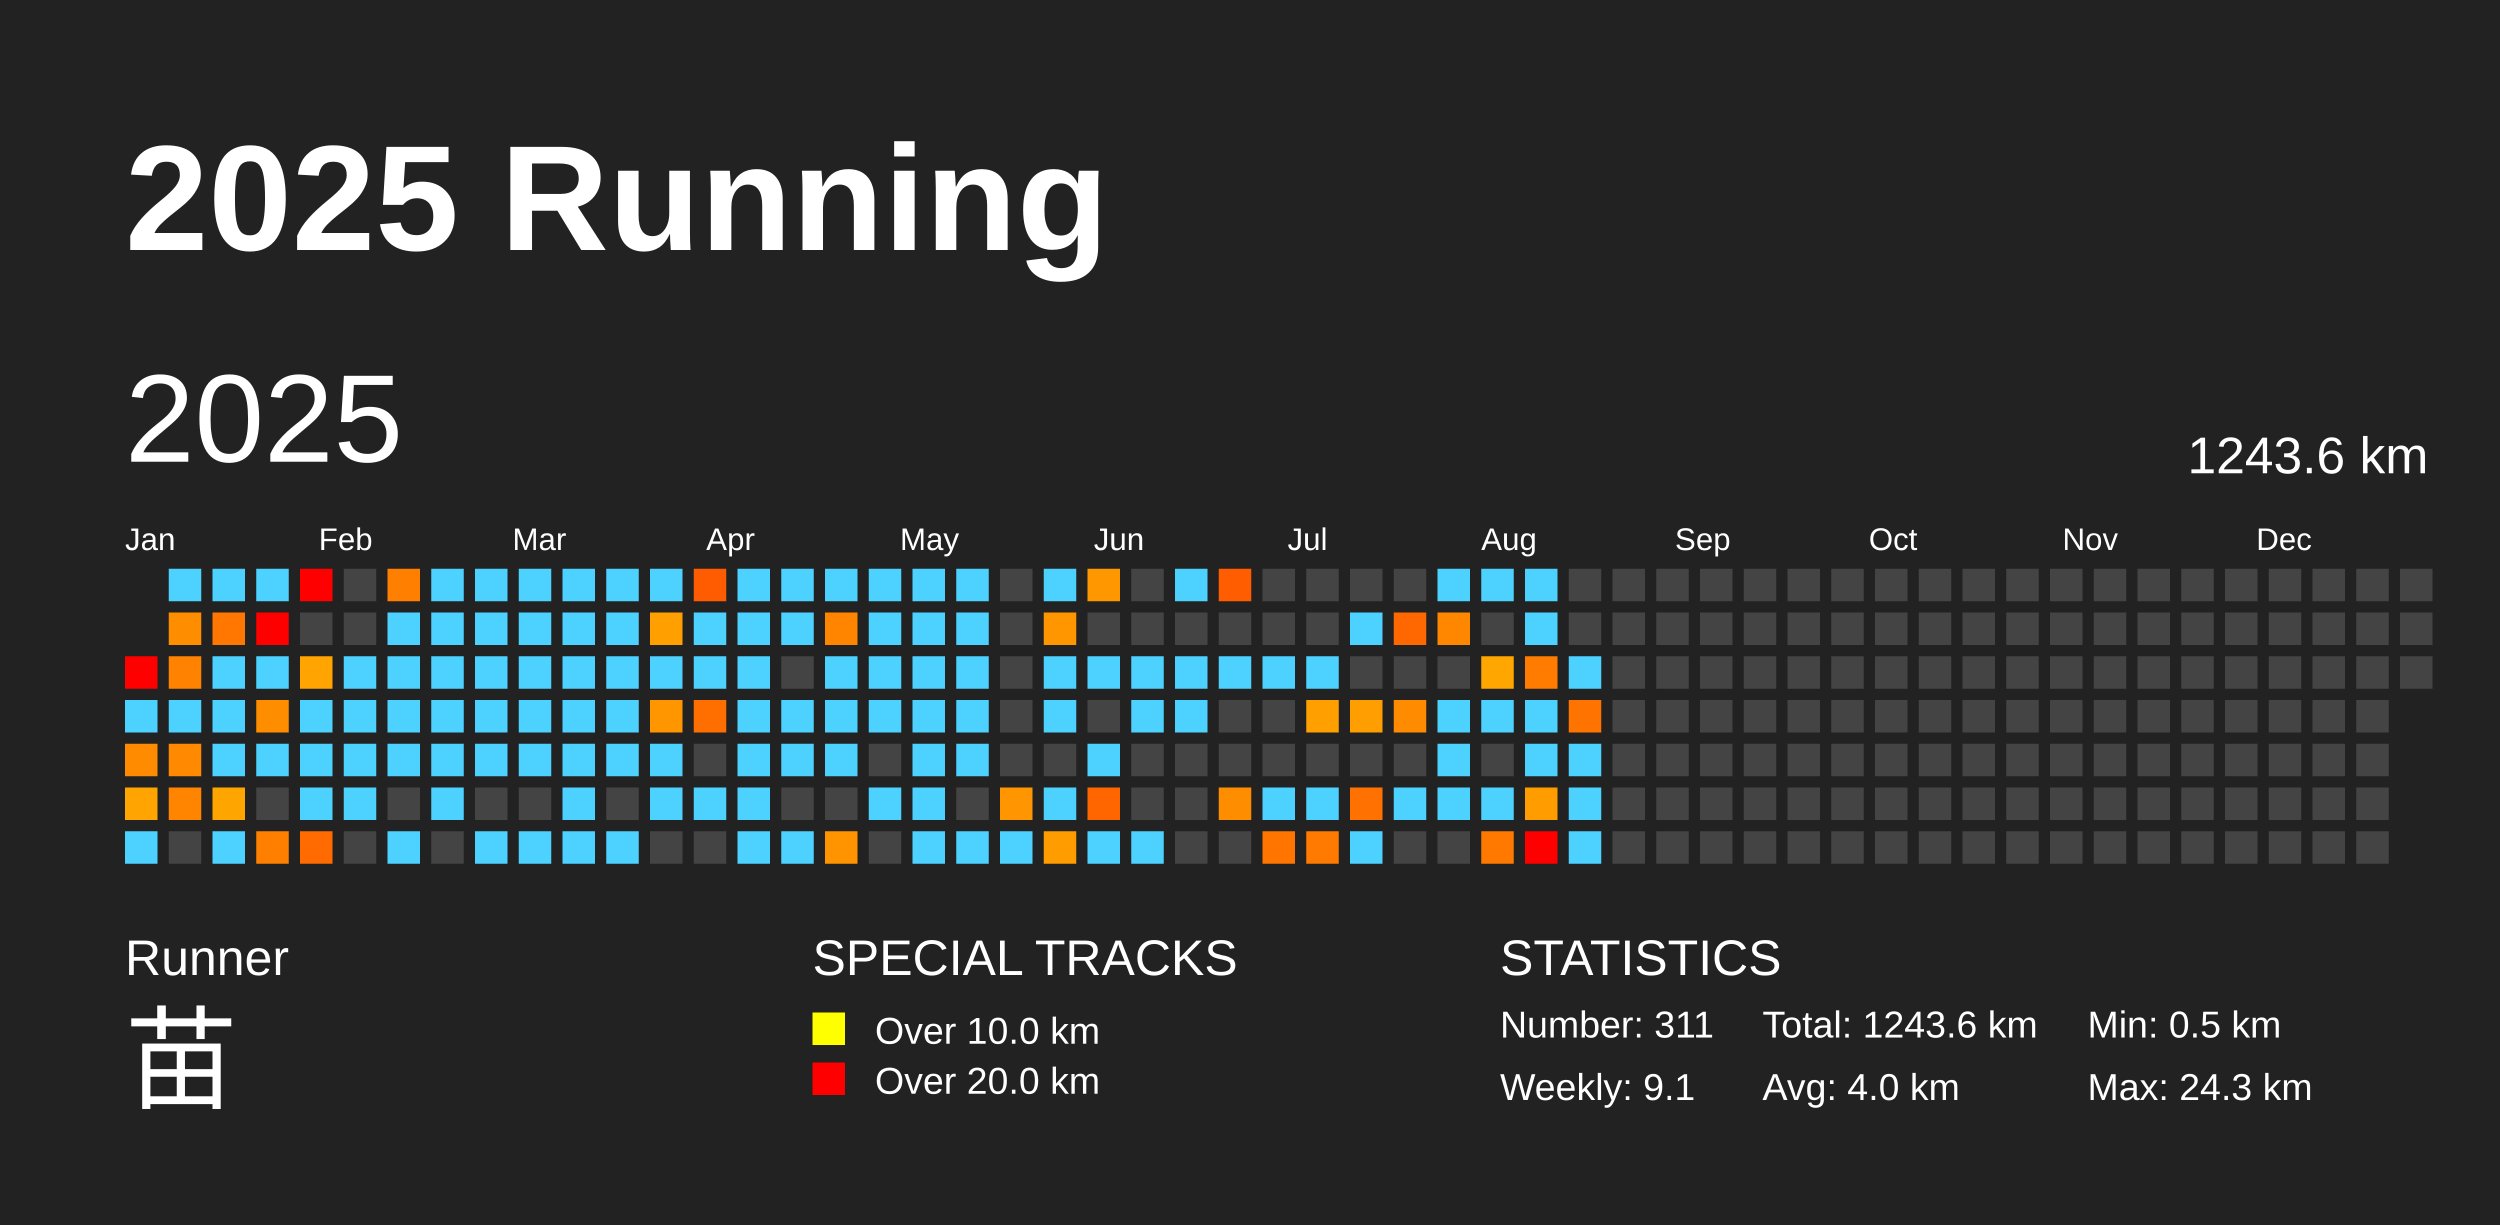
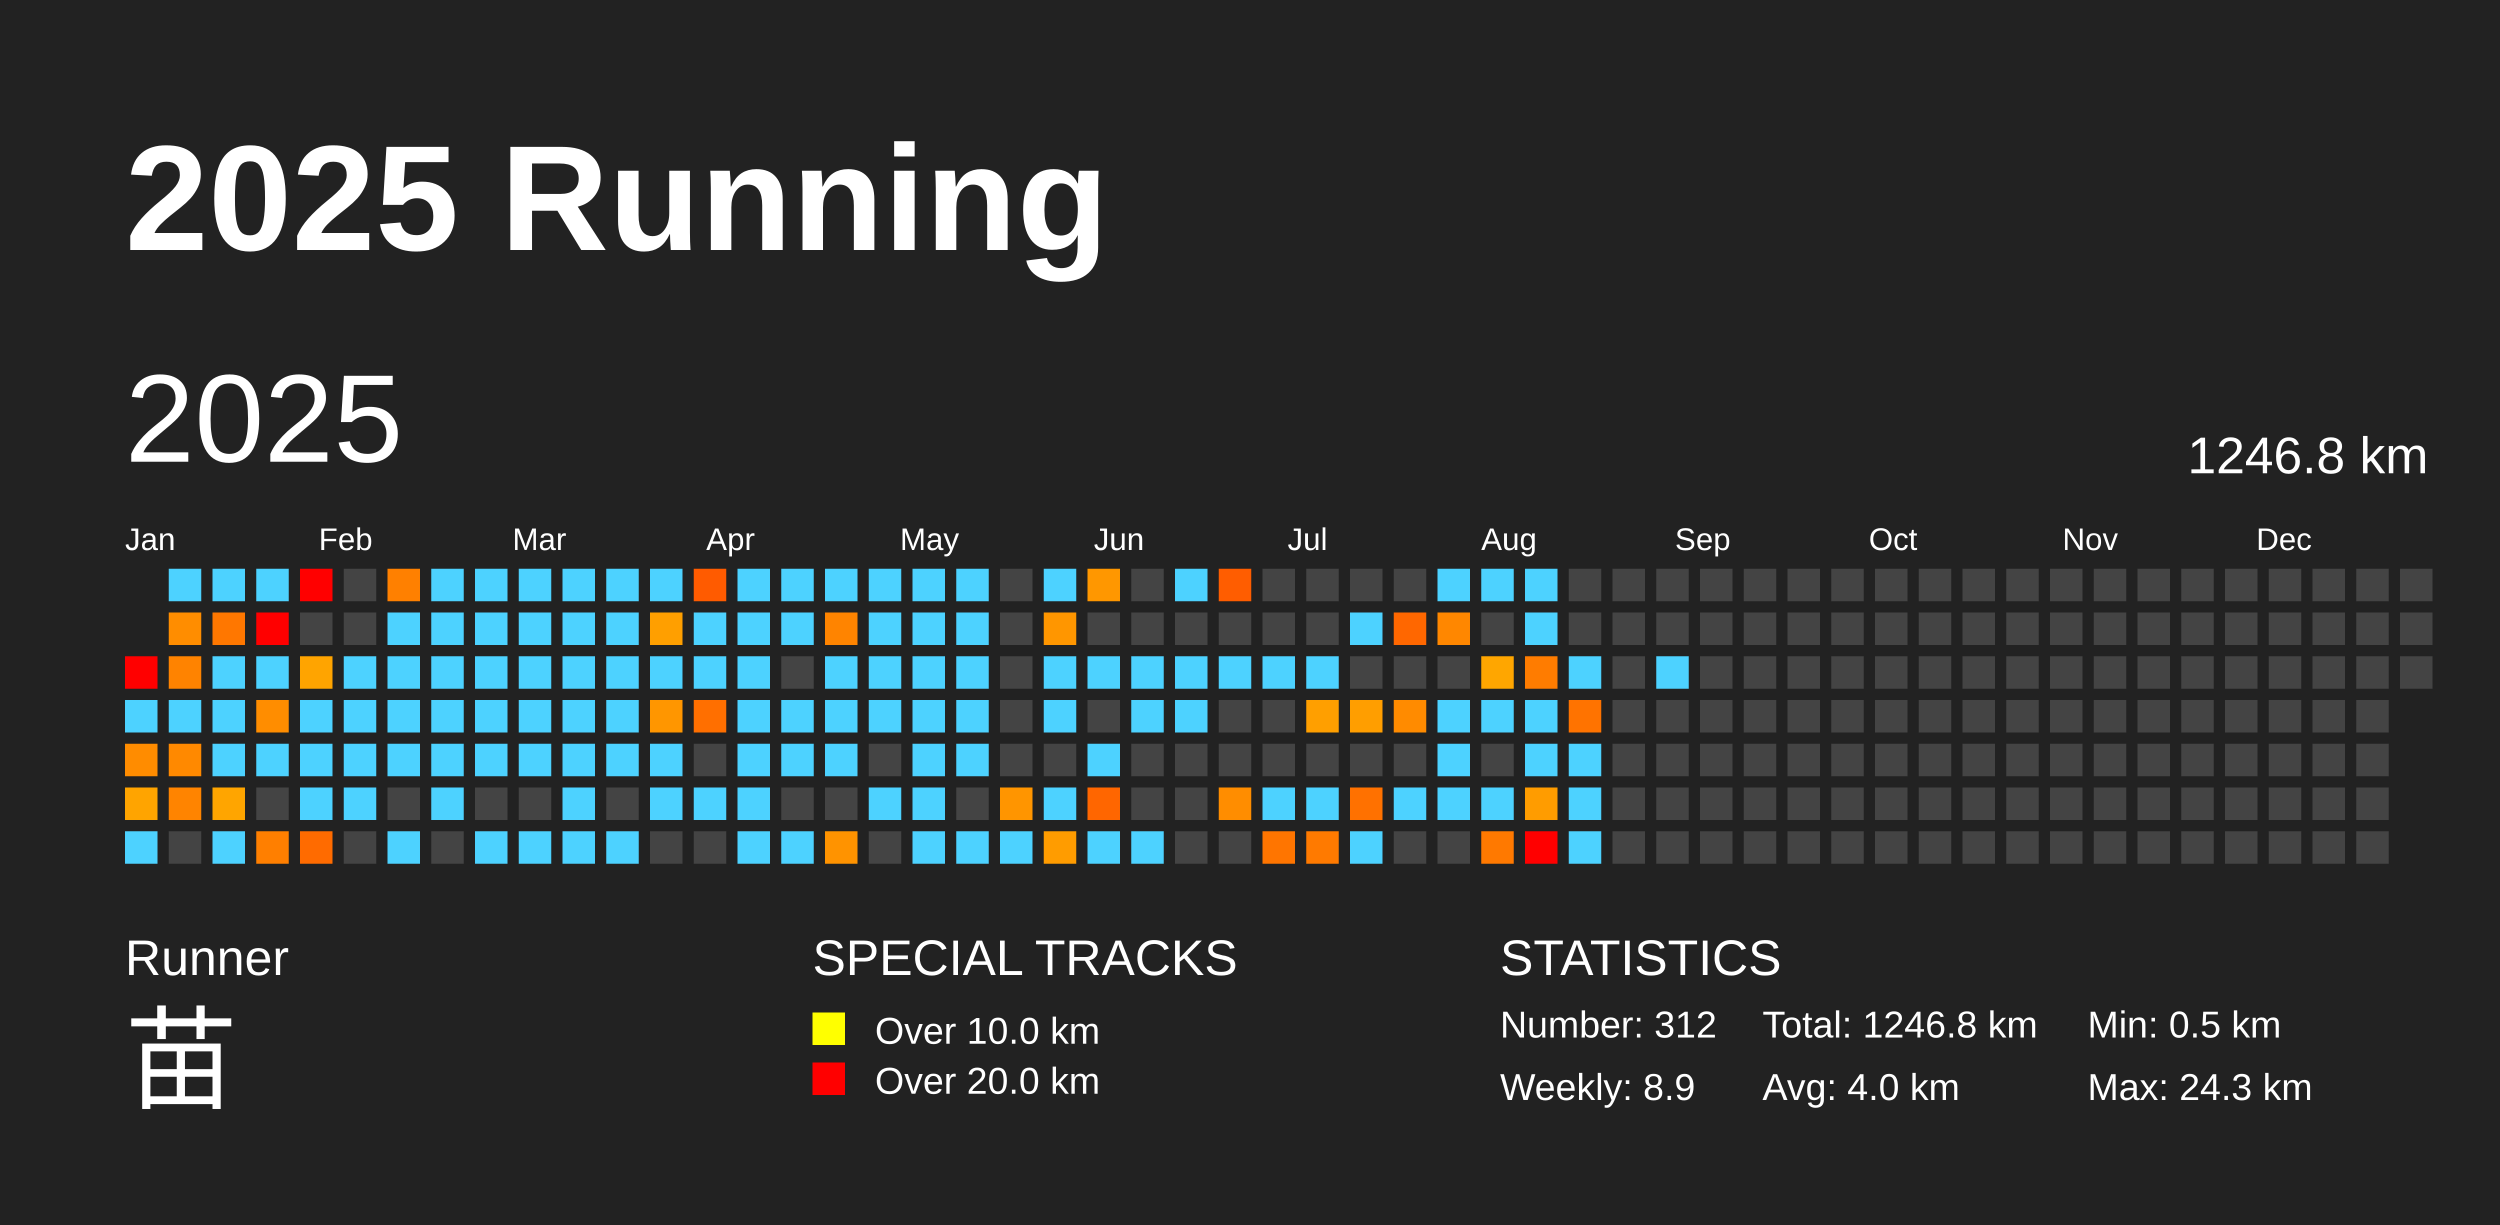
<svg xmlns="http://www.w3.org/2000/svg" baseProfile="full" height="98mm" version="1.1" viewBox="0,0,200,98" width="200mm">
  <defs />
  <rect fill="#222222" height="98" width="200" x="0" y="0" />
  <text fill="#FFFFFF" style="font-size:12px; font-family:Arial; font-weight:bold;" x="10" y="20">2025 Running</text>
  <text fill="#FFFFFF" style="font-size:4px; font-family:Arial" x="10" y="78">Runner</text>
  <text fill="#FFFFFF" style="font-size:9px; font-family:Arial" x="10" y="88">苗</text>
  <text fill="#FFFFFF" style="font-size:4px; font-family:Arial" x="65" y="78">SPECIAL TRACKS</text>
  <rect fill="yellow" height="2.6" width="2.6" x="65" y="81" />
  <text fill="#FFFFFF" style="font-size:3px; font-family:Arial" x="70" y="83.5">Over 10.0 km</text>
  <rect fill="red" height="2.6" width="2.6" x="65" y="85" />
  <text fill="#FFFFFF" style="font-size:3px; font-family:Arial" x="70" y="87.5">Over 20.0 km</text>
  <text fill="#FFFFFF" style="font-size:4px; font-family:Arial" x="120" y="78">STATISTICS</text>
-   <text fill="#FFFFFF" style="font-size:3px; font-family:Arial" x="120" y="83">Number: 311</text>
-   <text fill="#FFFFFF" style="font-size:3px; font-family:Arial" x="120" y="88">Weekly: 9.1</text>
-   <text fill="#FFFFFF" style="font-size:3px; font-family:Arial" x="141" y="83">Total: 1243.6 km</text>
+   <text fill="#FFFFFF" style="font-size:3px; font-family:Arial" x="120" y="83">Number: 312</text>
+   <text fill="#FFFFFF" style="font-size:3px; font-family:Arial" x="120" y="88">Weekly: 8.9</text>
+   <text fill="#FFFFFF" style="font-size:3px; font-family:Arial" x="141" y="83">Total: 1246.8 km</text>
  <text fill="#FFFFFF" style="font-size:3px; font-family:Arial" x="141" y="88">Avg: 4.0 km</text>
  <text fill="#FFFFFF" style="font-size:3px; font-family:Arial" x="167" y="83">Min: 0.5 km</text>
  <text fill="#FFFFFF" style="font-size:3px; font-family:Arial" x="167" y="88">Max: 24.3 km</text>
  <text dominant-baseline="hanging" fill="#FFFFFF" style="font-size:10.0px; font-family:Arial;" x="10" y="30">2025</text>
-   <text dominant-baseline="hanging" fill="#FFFFFF" style="font-size:4.125px; font-family:Arial;" x="175" y="35">1243.6 km</text>
+   <text dominant-baseline="hanging" fill="#FFFFFF" style="font-size:4.125px; font-family:Arial;" x="175" y="35">1246.8 km</text>
  <text fill="#FFFFFF" style="font-size:2.5px; font-family:Arial" x="10.0" y="44">Jan</text>
  <text fill="#FFFFFF" style="font-size:2.5px; font-family:Arial" x="25.5" y="44">Feb</text>
  <text fill="#FFFFFF" style="font-size:2.5px; font-family:Arial" x="41.0" y="44">Mar</text>
  <text fill="#FFFFFF" style="font-size:2.5px; font-family:Arial" x="56.5" y="44">Apr</text>
  <text fill="#FFFFFF" style="font-size:2.5px; font-family:Arial" x="72.0" y="44">May</text>
  <text fill="#FFFFFF" style="font-size:2.5px; font-family:Arial" x="87.5" y="44">Jun</text>
  <text fill="#FFFFFF" style="font-size:2.5px; font-family:Arial" x="103.0" y="44">Jul</text>
  <text fill="#FFFFFF" style="font-size:2.5px; font-family:Arial" x="118.5" y="44">Aug</text>
  <text fill="#FFFFFF" style="font-size:2.5px; font-family:Arial" x="134.0" y="44">Sep</text>
  <text fill="#FFFFFF" style="font-size:2.5px; font-family:Arial" x="149.5" y="44">Oct</text>
  <text fill="#FFFFFF" style="font-size:2.5px; font-family:Arial" x="165.0" y="44">Nov</text>
  <text fill="#FFFFFF" style="font-size:2.5px; font-family:Arial" x="180.5" y="44">Dec</text>
  <rect fill="red" height="2.6" width="2.6" x="10.0" y="52.5" />
  <rect fill="#4dd2ff" height="2.6" width="2.6" x="10.0" y="56.0" />
  <rect fill="#ff8c00" height="2.6" width="2.6" x="10.0" y="59.5" />
  <rect fill="#ffa400" height="2.6" width="2.6" x="10.0" y="63.0" />
  <rect fill="#4dd2ff" height="2.6" width="2.6" x="10.0" y="66.5" />
  <rect fill="#4dd2ff" height="2.6" width="2.6" x="13.5" y="45.5" />
  <rect fill="#ff8d00" height="2.6" width="2.6" x="13.5" y="49.0" />
  <rect fill="#ff8300" height="2.6" width="2.6" x="13.5" y="52.5" />
  <rect fill="#4dd2ff" height="2.6" width="2.6" x="13.5" y="56.0" />
  <rect fill="#ff8900" height="2.6" width="2.6" x="13.5" y="59.5" />
  <rect fill="#ff8400" height="2.6" width="2.6" x="13.5" y="63.0" />
  <rect fill="#444444" height="2.6" width="2.6" x="13.5" y="66.5" />
  <rect fill="#4dd2ff" height="2.6" width="2.6" x="17.0" y="45.5" />
  <rect fill="#ff7700" height="2.6" width="2.6" x="17.0" y="49.0" />
  <rect fill="#4dd2ff" height="2.6" width="2.6" x="17.0" y="52.5" />
  <rect fill="#4dd2ff" height="2.6" width="2.6" x="17.0" y="56.0" />
  <rect fill="#4dd2ff" height="2.6" width="2.6" x="17.0" y="59.5" />
  <rect fill="#ffa500" height="2.6" width="2.6" x="17.0" y="63.0" />
  <rect fill="#4dd2ff" height="2.6" width="2.6" x="17.0" y="66.5" />
  <rect fill="#4dd2ff" height="2.6" width="2.6" x="20.5" y="45.5" />
  <rect fill="red" height="2.6" width="2.6" x="20.5" y="49.0" />
  <rect fill="#4dd2ff" height="2.6" width="2.6" x="20.5" y="52.5" />
  <rect fill="#ff8d00" height="2.6" width="2.6" x="20.5" y="56.0" />
  <rect fill="#4dd2ff" height="2.6" width="2.6" x="20.5" y="59.5" />
  <rect fill="#444444" height="2.6" width="2.6" x="20.5" y="63.0" />
  <rect fill="#ff7f00" height="2.6" width="2.6" x="20.5" y="66.5" />
  <rect fill="red" height="2.6" width="2.6" x="24.0" y="45.5" />
  <rect fill="#444444" height="2.6" width="2.6" x="24.0" y="49.0" />
  <rect fill="#ffa400" height="2.6" width="2.6" x="24.0" y="52.5" />
  <rect fill="#4dd2ff" height="2.6" width="2.6" x="24.0" y="56.0" />
  <rect fill="#4dd2ff" height="2.6" width="2.6" x="24.0" y="59.5" />
  <rect fill="#4dd2ff" height="2.6" width="2.6" x="24.0" y="63.0" />
  <rect fill="#ff6b00" height="2.6" width="2.6" x="24.0" y="66.5" />
  <rect fill="#444444" height="2.6" width="2.6" x="27.5" y="45.5" />
  <rect fill="#444444" height="2.6" width="2.6" x="27.5" y="49.0" />
  <rect fill="#4dd2ff" height="2.6" width="2.6" x="27.5" y="52.5" />
  <rect fill="#4dd2ff" height="2.6" width="2.6" x="27.5" y="56.0" />
  <rect fill="#4dd2ff" height="2.6" width="2.6" x="27.5" y="59.5" />
  <rect fill="#4dd2ff" height="2.6" width="2.6" x="27.5" y="63.0" />
  <rect fill="#444444" height="2.6" width="2.6" x="27.5" y="66.5" />
  <rect fill="#ff8000" height="2.6" width="2.6" x="31.0" y="45.5" />
  <rect fill="#4dd2ff" height="2.6" width="2.6" x="31.0" y="49.0" />
  <rect fill="#4dd2ff" height="2.6" width="2.6" x="31.0" y="52.5" />
  <rect fill="#4dd2ff" height="2.6" width="2.6" x="31.0" y="56.0" />
  <rect fill="#4dd2ff" height="2.6" width="2.6" x="31.0" y="59.5" />
  <rect fill="#444444" height="2.6" width="2.6" x="31.0" y="63.0" />
  <rect fill="#4dd2ff" height="2.6" width="2.6" x="31.0" y="66.5" />
  <rect fill="#4dd2ff" height="2.6" width="2.6" x="34.5" y="45.5" />
  <rect fill="#4dd2ff" height="2.6" width="2.6" x="34.5" y="49.0" />
  <rect fill="#4dd2ff" height="2.6" width="2.6" x="34.5" y="52.5" />
  <rect fill="#4dd2ff" height="2.6" width="2.6" x="34.5" y="56.0" />
  <rect fill="#4dd2ff" height="2.6" width="2.6" x="34.5" y="59.5" />
  <rect fill="#4dd2ff" height="2.6" width="2.6" x="34.5" y="63.0" />
  <rect fill="#444444" height="2.6" width="2.6" x="34.5" y="66.5" />
  <rect fill="#4dd2ff" height="2.6" width="2.6" x="38.0" y="45.5" />
  <rect fill="#4dd2ff" height="2.6" width="2.6" x="38.0" y="49.0" />
  <rect fill="#4dd2ff" height="2.6" width="2.6" x="38.0" y="52.5" />
  <rect fill="#4dd2ff" height="2.6" width="2.6" x="38.0" y="56.0" />
  <rect fill="#4dd2ff" height="2.6" width="2.6" x="38.0" y="59.5" />
  <rect fill="#444444" height="2.6" width="2.6" x="38.0" y="63.0" />
  <rect fill="#4dd2ff" height="2.6" width="2.6" x="38.0" y="66.5" />
  <rect fill="#4dd2ff" height="2.6" width="2.6" x="41.5" y="45.5" />
  <rect fill="#4dd2ff" height="2.6" width="2.6" x="41.5" y="49.0" />
  <rect fill="#4dd2ff" height="2.6" width="2.6" x="41.5" y="52.5" />
  <rect fill="#4dd2ff" height="2.6" width="2.6" x="41.5" y="56.0" />
  <rect fill="#4dd2ff" height="2.6" width="2.6" x="41.5" y="59.5" />
  <rect fill="#444444" height="2.6" width="2.6" x="41.5" y="63.0" />
  <rect fill="#4dd2ff" height="2.6" width="2.6" x="41.5" y="66.5" />
  <rect fill="#4dd2ff" height="2.6" width="2.6" x="45.0" y="45.5" />
  <rect fill="#4dd2ff" height="2.6" width="2.6" x="45.0" y="49.0" />
  <rect fill="#4dd2ff" height="2.6" width="2.6" x="45.0" y="52.5" />
  <rect fill="#4dd2ff" height="2.6" width="2.6" x="45.0" y="56.0" />
  <rect fill="#4dd2ff" height="2.6" width="2.6" x="45.0" y="59.5" />
  <rect fill="#4dd2ff" height="2.6" width="2.6" x="45.0" y="63.0" />
  <rect fill="#4dd2ff" height="2.6" width="2.6" x="45.0" y="66.5" />
  <rect fill="#4dd2ff" height="2.6" width="2.6" x="48.5" y="45.5" />
  <rect fill="#4dd2ff" height="2.6" width="2.6" x="48.5" y="49.0" />
  <rect fill="#4dd2ff" height="2.6" width="2.6" x="48.5" y="52.5" />
  <rect fill="#4dd2ff" height="2.6" width="2.6" x="48.5" y="56.0" />
  <rect fill="#4dd2ff" height="2.6" width="2.6" x="48.5" y="59.5" />
  <rect fill="#444444" height="2.6" width="2.6" x="48.5" y="63.0" />
  <rect fill="#4dd2ff" height="2.6" width="2.6" x="48.5" y="66.5" />
  <rect fill="#4dd2ff" height="2.6" width="2.6" x="52.0" y="45.5" />
  <rect fill="#ff9f00" height="2.6" width="2.6" x="52.0" y="49.0" />
  <rect fill="#4dd2ff" height="2.6" width="2.6" x="52.0" y="52.5" />
  <rect fill="#ff9600" height="2.6" width="2.6" x="52.0" y="56.0" />
  <rect fill="#4dd2ff" height="2.6" width="2.6" x="52.0" y="59.5" />
  <rect fill="#4dd2ff" height="2.6" width="2.6" x="52.0" y="63.0" />
  <rect fill="#444444" height="2.6" width="2.6" x="52.0" y="66.5" />
  <rect fill="#ff5b00" height="2.6" width="2.6" x="55.5" y="45.5" />
  <rect fill="#4dd2ff" height="2.6" width="2.6" x="55.5" y="49.0" />
  <rect fill="#4dd2ff" height="2.6" width="2.6" x="55.5" y="52.5" />
  <rect fill="#ff6f00" height="2.6" width="2.6" x="55.5" y="56.0" />
  <rect fill="#444444" height="2.6" width="2.6" x="55.5" y="59.5" />
  <rect fill="#4dd2ff" height="2.6" width="2.6" x="55.5" y="63.0" />
  <rect fill="#444444" height="2.6" width="2.6" x="55.5" y="66.5" />
  <rect fill="#4dd2ff" height="2.6" width="2.6" x="59.0" y="45.5" />
  <rect fill="#4dd2ff" height="2.6" width="2.6" x="59.0" y="49.0" />
  <rect fill="#4dd2ff" height="2.6" width="2.6" x="59.0" y="52.5" />
  <rect fill="#4dd2ff" height="2.6" width="2.6" x="59.0" y="56.0" />
  <rect fill="#4dd2ff" height="2.6" width="2.6" x="59.0" y="59.5" />
  <rect fill="#4dd2ff" height="2.6" width="2.6" x="59.0" y="63.0" />
  <rect fill="#4dd2ff" height="2.6" width="2.6" x="59.0" y="66.5" />
  <rect fill="#4dd2ff" height="2.6" width="2.6" x="62.5" y="45.5" />
  <rect fill="#4dd2ff" height="2.6" width="2.6" x="62.5" y="49.0" />
  <rect fill="#444444" height="2.6" width="2.6" x="62.5" y="52.5" />
  <rect fill="#4dd2ff" height="2.6" width="2.6" x="62.5" y="56.0" />
  <rect fill="#4dd2ff" height="2.6" width="2.6" x="62.5" y="59.5" />
  <rect fill="#444444" height="2.6" width="2.6" x="62.5" y="63.0" />
  <rect fill="#4dd2ff" height="2.6" width="2.6" x="62.5" y="66.5" />
  <rect fill="#4dd2ff" height="2.6" width="2.6" x="66.0" y="45.5" />
  <rect fill="#ff8400" height="2.6" width="2.6" x="66.0" y="49.0" />
  <rect fill="#4dd2ff" height="2.6" width="2.6" x="66.0" y="52.5" />
  <rect fill="#4dd2ff" height="2.6" width="2.6" x="66.0" y="56.0" />
  <rect fill="#4dd2ff" height="2.6" width="2.6" x="66.0" y="59.5" />
  <rect fill="#444444" height="2.6" width="2.6" x="66.0" y="63.0" />
  <rect fill="#ff9300" height="2.6" width="2.6" x="66.0" y="66.5" />
  <rect fill="#4dd2ff" height="2.6" width="2.6" x="69.5" y="45.5" />
  <rect fill="#4dd2ff" height="2.6" width="2.6" x="69.5" y="49.0" />
  <rect fill="#4dd2ff" height="2.6" width="2.6" x="69.5" y="52.5" />
  <rect fill="#4dd2ff" height="2.6" width="2.6" x="69.5" y="56.0" />
  <rect fill="#444444" height="2.6" width="2.6" x="69.5" y="59.5" />
  <rect fill="#4dd2ff" height="2.6" width="2.6" x="69.5" y="63.0" />
  <rect fill="#444444" height="2.6" width="2.6" x="69.5" y="66.5" />
  <rect fill="#4dd2ff" height="2.6" width="2.6" x="73.0" y="45.5" />
  <rect fill="#4dd2ff" height="2.6" width="2.6" x="73.0" y="49.0" />
  <rect fill="#4dd2ff" height="2.6" width="2.6" x="73.0" y="52.5" />
  <rect fill="#4dd2ff" height="2.6" width="2.6" x="73.0" y="56.0" />
  <rect fill="#4dd2ff" height="2.6" width="2.6" x="73.0" y="59.5" />
  <rect fill="#4dd2ff" height="2.6" width="2.6" x="73.0" y="63.0" />
  <rect fill="#4dd2ff" height="2.6" width="2.6" x="73.0" y="66.5" />
  <rect fill="#4dd2ff" height="2.6" width="2.6" x="76.5" y="45.5" />
  <rect fill="#4dd2ff" height="2.6" width="2.6" x="76.5" y="49.0" />
  <rect fill="#4dd2ff" height="2.6" width="2.6" x="76.5" y="52.5" />
  <rect fill="#4dd2ff" height="2.6" width="2.6" x="76.5" y="56.0" />
  <rect fill="#4dd2ff" height="2.6" width="2.6" x="76.5" y="59.5" />
  <rect fill="#444444" height="2.6" width="2.6" x="76.5" y="63.0" />
  <rect fill="#4dd2ff" height="2.6" width="2.6" x="76.5" y="66.5" />
  <rect fill="#444444" height="2.6" width="2.6" x="80.0" y="45.5" />
  <rect fill="#444444" height="2.6" width="2.6" x="80.0" y="49.0" />
  <rect fill="#444444" height="2.6" width="2.6" x="80.0" y="52.5" />
  <rect fill="#444444" height="2.6" width="2.6" x="80.0" y="56.0" />
  <rect fill="#444444" height="2.6" width="2.6" x="80.0" y="59.5" />
  <rect fill="#ff9500" height="2.6" width="2.6" x="80.0" y="63.0" />
  <rect fill="#4dd2ff" height="2.6" width="2.6" x="80.0" y="66.5" />
  <rect fill="#4dd2ff" height="2.6" width="2.6" x="83.5" y="45.5" />
  <rect fill="#ff9600" height="2.6" width="2.6" x="83.5" y="49.0" />
  <rect fill="#4dd2ff" height="2.6" width="2.6" x="83.5" y="52.5" />
  <rect fill="#4dd2ff" height="2.6" width="2.6" x="83.5" y="56.0" />
  <rect fill="#444444" height="2.6" width="2.6" x="83.5" y="59.5" />
  <rect fill="#4dd2ff" height="2.6" width="2.6" x="83.5" y="63.0" />
  <rect fill="#ff9c00" height="2.6" width="2.6" x="83.5" y="66.5" />
  <rect fill="#ff9700" height="2.6" width="2.6" x="87.0" y="45.5" />
  <rect fill="#444444" height="2.6" width="2.6" x="87.0" y="49.0" />
  <rect fill="#4dd2ff" height="2.6" width="2.6" x="87.0" y="52.5" />
  <rect fill="#444444" height="2.6" width="2.6" x="87.0" y="56.0" />
  <rect fill="#4dd2ff" height="2.6" width="2.6" x="87.0" y="59.5" />
  <rect fill="#ff6600" height="2.6" width="2.6" x="87.0" y="63.0" />
  <rect fill="#4dd2ff" height="2.6" width="2.6" x="87.0" y="66.5" />
  <rect fill="#444444" height="2.6" width="2.6" x="90.5" y="45.5" />
  <rect fill="#444444" height="2.6" width="2.6" x="90.5" y="49.0" />
  <rect fill="#4dd2ff" height="2.6" width="2.6" x="90.5" y="52.5" />
  <rect fill="#4dd2ff" height="2.6" width="2.6" x="90.5" y="56.0" />
  <rect fill="#444444" height="2.6" width="2.6" x="90.5" y="59.5" />
  <rect fill="#444444" height="2.6" width="2.6" x="90.5" y="63.0" />
  <rect fill="#4dd2ff" height="2.6" width="2.6" x="90.5" y="66.5" />
  <rect fill="#4dd2ff" height="2.6" width="2.6" x="94.0" y="45.5" />
  <rect fill="#444444" height="2.6" width="2.6" x="94.0" y="49.0" />
  <rect fill="#4dd2ff" height="2.6" width="2.6" x="94.0" y="52.5" />
  <rect fill="#4dd2ff" height="2.6" width="2.6" x="94.0" y="56.0" />
  <rect fill="#444444" height="2.6" width="2.6" x="94.0" y="59.5" />
  <rect fill="#444444" height="2.6" width="2.6" x="94.0" y="63.0" />
  <rect fill="#444444" height="2.6" width="2.6" x="94.0" y="66.5" />
  <rect fill="#ff5d00" height="2.6" width="2.6" x="97.5" y="45.5" />
  <rect fill="#444444" height="2.6" width="2.6" x="97.5" y="49.0" />
  <rect fill="#4dd2ff" height="2.6" width="2.6" x="97.5" y="52.5" />
  <rect fill="#444444" height="2.6" width="2.6" x="97.5" y="56.0" />
  <rect fill="#444444" height="2.6" width="2.6" x="97.5" y="59.5" />
  <rect fill="#ff8d00" height="2.6" width="2.6" x="97.5" y="63.0" />
  <rect fill="#444444" height="2.6" width="2.6" x="97.5" y="66.5" />
  <rect fill="#444444" height="2.6" width="2.6" x="101.0" y="45.5" />
  <rect fill="#444444" height="2.6" width="2.6" x="101.0" y="49.0" />
  <rect fill="#4dd2ff" height="2.6" width="2.6" x="101.0" y="52.5" />
  <rect fill="#444444" height="2.6" width="2.6" x="101.0" y="56.0" />
  <rect fill="#444444" height="2.6" width="2.6" x="101.0" y="59.5" />
  <rect fill="#4dd2ff" height="2.6" width="2.6" x="101.0" y="63.0" />
  <rect fill="#ff7500" height="2.6" width="2.6" x="101.0" y="66.5" />
  <rect fill="#444444" height="2.6" width="2.6" x="104.5" y="45.5" />
  <rect fill="#444444" height="2.6" width="2.6" x="104.5" y="49.0" />
  <rect fill="#4dd2ff" height="2.6" width="2.6" x="104.5" y="52.5" />
  <rect fill="#ff9f00" height="2.6" width="2.6" x="104.5" y="56.0" />
  <rect fill="#444444" height="2.6" width="2.6" x="104.5" y="59.5" />
  <rect fill="#4dd2ff" height="2.6" width="2.6" x="104.5" y="63.0" />
  <rect fill="#ff7a00" height="2.6" width="2.6" x="104.5" y="66.5" />
  <rect fill="#444444" height="2.6" width="2.6" x="108.0" y="45.5" />
  <rect fill="#4dd2ff" height="2.6" width="2.6" x="108.0" y="49.0" />
  <rect fill="#444444" height="2.6" width="2.6" x="108.0" y="52.5" />
  <rect fill="#ff9e00" height="2.6" width="2.6" x="108.0" y="56.0" />
  <rect fill="#444444" height="2.6" width="2.6" x="108.0" y="59.5" />
  <rect fill="#ff7100" height="2.6" width="2.6" x="108.0" y="63.0" />
  <rect fill="#4dd2ff" height="2.6" width="2.6" x="108.0" y="66.5" />
  <rect fill="#444444" height="2.6" width="2.6" x="111.5" y="45.5" />
  <rect fill="#ff6700" height="2.6" width="2.6" x="111.5" y="49.0" />
  <rect fill="#444444" height="2.6" width="2.6" x="111.5" y="52.5" />
  <rect fill="#ff8b00" height="2.6" width="2.6" x="111.5" y="56.0" />
  <rect fill="#444444" height="2.6" width="2.6" x="111.5" y="59.5" />
  <rect fill="#4dd2ff" height="2.6" width="2.6" x="111.5" y="63.0" />
  <rect fill="#444444" height="2.6" width="2.6" x="111.5" y="66.5" />
  <rect fill="#4dd2ff" height="2.6" width="2.6" x="115.0" y="45.5" />
  <rect fill="#ff8700" height="2.6" width="2.6" x="115.0" y="49.0" />
  <rect fill="#444444" height="2.6" width="2.6" x="115.0" y="52.5" />
  <rect fill="#4dd2ff" height="2.6" width="2.6" x="115.0" y="56.0" />
  <rect fill="#4dd2ff" height="2.6" width="2.6" x="115.0" y="59.5" />
  <rect fill="#4dd2ff" height="2.6" width="2.6" x="115.0" y="63.0" />
  <rect fill="#444444" height="2.6" width="2.6" x="115.0" y="66.5" />
  <rect fill="#4dd2ff" height="2.6" width="2.6" x="118.5" y="45.5" />
  <rect fill="#444444" height="2.6" width="2.6" x="118.5" y="49.0" />
  <rect fill="#ffa600" height="2.6" width="2.6" x="118.5" y="52.5" />
  <rect fill="#4dd2ff" height="2.6" width="2.6" x="118.5" y="56.0" />
  <rect fill="#444444" height="2.6" width="2.6" x="118.5" y="59.5" />
  <rect fill="#4dd2ff" height="2.6" width="2.6" x="118.5" y="63.0" />
  <rect fill="#ff7900" height="2.6" width="2.6" x="118.5" y="66.5" />
  <rect fill="#4dd2ff" height="2.6" width="2.6" x="122.0" y="45.5" />
  <rect fill="#4dd2ff" height="2.6" width="2.6" x="122.0" y="49.0" />
  <rect fill="#ff7c00" height="2.6" width="2.6" x="122.0" y="52.5" />
  <rect fill="#4dd2ff" height="2.6" width="2.6" x="122.0" y="56.0" />
  <rect fill="#4dd2ff" height="2.6" width="2.6" x="122.0" y="59.5" />
  <rect fill="#ff9c00" height="2.6" width="2.6" x="122.0" y="63.0" />
  <rect fill="red" height="2.6" width="2.6" x="122.0" y="66.5" />
  <rect fill="#444444" height="2.6" width="2.6" x="125.5" y="45.5" />
  <rect fill="#444444" height="2.6" width="2.6" x="125.5" y="49.0" />
  <rect fill="#4dd2ff" height="2.6" width="2.6" x="125.5" y="52.5" />
  <rect fill="#ff7300" height="2.6" width="2.6" x="125.5" y="56.0" />
  <rect fill="#4dd2ff" height="2.6" width="2.6" x="125.5" y="59.5" />
  <rect fill="#4dd2ff" height="2.6" width="2.6" x="125.5" y="63.0" />
  <rect fill="#4dd2ff" height="2.6" width="2.6" x="125.5" y="66.5" />
  <rect fill="#444444" height="2.6" width="2.6" x="129.0" y="45.5" />
  <rect fill="#444444" height="2.6" width="2.6" x="129.0" y="49.0" />
  <rect fill="#444444" height="2.6" width="2.6" x="129.0" y="52.5" />
  <rect fill="#444444" height="2.6" width="2.6" x="129.0" y="56.0" />
  <rect fill="#444444" height="2.6" width="2.6" x="129.0" y="59.5" />
  <rect fill="#444444" height="2.6" width="2.6" x="129.0" y="63.0" />
  <rect fill="#444444" height="2.6" width="2.6" x="129.0" y="66.5" />
  <rect fill="#444444" height="2.6" width="2.6" x="132.5" y="45.5" />
  <rect fill="#444444" height="2.6" width="2.6" x="132.5" y="49.0" />
-   <rect fill="#444444" height="2.6" width="2.6" x="132.5" y="52.5" />
+   <rect fill="#4dd2ff" height="2.6" width="2.6" x="132.5" y="52.5" />
  <rect fill="#444444" height="2.6" width="2.6" x="132.5" y="56.0" />
  <rect fill="#444444" height="2.6" width="2.6" x="132.5" y="59.5" />
  <rect fill="#444444" height="2.6" width="2.6" x="132.5" y="63.0" />
  <rect fill="#444444" height="2.6" width="2.6" x="132.5" y="66.5" />
  <rect fill="#444444" height="2.6" width="2.6" x="136.0" y="45.5" />
  <rect fill="#444444" height="2.6" width="2.6" x="136.0" y="49.0" />
  <rect fill="#444444" height="2.6" width="2.6" x="136.0" y="52.5" />
  <rect fill="#444444" height="2.6" width="2.6" x="136.0" y="56.0" />
  <rect fill="#444444" height="2.6" width="2.6" x="136.0" y="59.5" />
  <rect fill="#444444" height="2.6" width="2.6" x="136.0" y="63.0" />
  <rect fill="#444444" height="2.6" width="2.6" x="136.0" y="66.5" />
  <rect fill="#444444" height="2.6" width="2.6" x="139.5" y="45.5" />
  <rect fill="#444444" height="2.6" width="2.6" x="139.5" y="49.0" />
  <rect fill="#444444" height="2.6" width="2.6" x="139.5" y="52.5" />
  <rect fill="#444444" height="2.6" width="2.6" x="139.5" y="56.0" />
  <rect fill="#444444" height="2.6" width="2.6" x="139.5" y="59.5" />
  <rect fill="#444444" height="2.6" width="2.6" x="139.5" y="63.0" />
  <rect fill="#444444" height="2.6" width="2.6" x="139.5" y="66.5" />
  <rect fill="#444444" height="2.6" width="2.6" x="143.0" y="45.5" />
  <rect fill="#444444" height="2.6" width="2.6" x="143.0" y="49.0" />
  <rect fill="#444444" height="2.6" width="2.6" x="143.0" y="52.5" />
  <rect fill="#444444" height="2.6" width="2.6" x="143.0" y="56.0" />
  <rect fill="#444444" height="2.6" width="2.6" x="143.0" y="59.5" />
  <rect fill="#444444" height="2.6" width="2.6" x="143.0" y="63.0" />
  <rect fill="#444444" height="2.6" width="2.6" x="143.0" y="66.5" />
  <rect fill="#444444" height="2.6" width="2.6" x="146.5" y="45.5" />
  <rect fill="#444444" height="2.6" width="2.6" x="146.5" y="49.0" />
  <rect fill="#444444" height="2.6" width="2.6" x="146.5" y="52.5" />
  <rect fill="#444444" height="2.6" width="2.6" x="146.5" y="56.0" />
  <rect fill="#444444" height="2.6" width="2.6" x="146.5" y="59.5" />
  <rect fill="#444444" height="2.6" width="2.6" x="146.5" y="63.0" />
  <rect fill="#444444" height="2.6" width="2.6" x="146.5" y="66.5" />
  <rect fill="#444444" height="2.6" width="2.6" x="150.0" y="45.5" />
  <rect fill="#444444" height="2.6" width="2.6" x="150.0" y="49.0" />
  <rect fill="#444444" height="2.6" width="2.6" x="150.0" y="52.5" />
  <rect fill="#444444" height="2.6" width="2.6" x="150.0" y="56.0" />
  <rect fill="#444444" height="2.6" width="2.6" x="150.0" y="59.5" />
  <rect fill="#444444" height="2.6" width="2.6" x="150.0" y="63.0" />
  <rect fill="#444444" height="2.6" width="2.6" x="150.0" y="66.5" />
  <rect fill="#444444" height="2.6" width="2.6" x="153.5" y="45.5" />
  <rect fill="#444444" height="2.6" width="2.6" x="153.5" y="49.0" />
  <rect fill="#444444" height="2.6" width="2.6" x="153.5" y="52.5" />
  <rect fill="#444444" height="2.6" width="2.6" x="153.5" y="56.0" />
  <rect fill="#444444" height="2.6" width="2.6" x="153.5" y="59.5" />
  <rect fill="#444444" height="2.6" width="2.6" x="153.5" y="63.0" />
  <rect fill="#444444" height="2.6" width="2.6" x="153.5" y="66.5" />
  <rect fill="#444444" height="2.6" width="2.6" x="157.0" y="45.5" />
  <rect fill="#444444" height="2.6" width="2.6" x="157.0" y="49.0" />
  <rect fill="#444444" height="2.6" width="2.6" x="157.0" y="52.5" />
  <rect fill="#444444" height="2.6" width="2.6" x="157.0" y="56.0" />
  <rect fill="#444444" height="2.6" width="2.6" x="157.0" y="59.5" />
  <rect fill="#444444" height="2.6" width="2.6" x="157.0" y="63.0" />
  <rect fill="#444444" height="2.6" width="2.6" x="157.0" y="66.5" />
  <rect fill="#444444" height="2.6" width="2.6" x="160.5" y="45.5" />
  <rect fill="#444444" height="2.6" width="2.6" x="160.5" y="49.0" />
  <rect fill="#444444" height="2.6" width="2.6" x="160.5" y="52.5" />
  <rect fill="#444444" height="2.6" width="2.6" x="160.5" y="56.0" />
  <rect fill="#444444" height="2.6" width="2.6" x="160.5" y="59.5" />
  <rect fill="#444444" height="2.6" width="2.6" x="160.5" y="63.0" />
  <rect fill="#444444" height="2.6" width="2.6" x="160.5" y="66.5" />
  <rect fill="#444444" height="2.6" width="2.6" x="164.0" y="45.5" />
  <rect fill="#444444" height="2.6" width="2.6" x="164.0" y="49.0" />
  <rect fill="#444444" height="2.6" width="2.6" x="164.0" y="52.5" />
  <rect fill="#444444" height="2.6" width="2.6" x="164.0" y="56.0" />
  <rect fill="#444444" height="2.6" width="2.6" x="164.0" y="59.5" />
  <rect fill="#444444" height="2.6" width="2.6" x="164.0" y="63.0" />
  <rect fill="#444444" height="2.6" width="2.6" x="164.0" y="66.5" />
  <rect fill="#444444" height="2.6" width="2.6" x="167.5" y="45.5" />
  <rect fill="#444444" height="2.6" width="2.6" x="167.5" y="49.0" />
  <rect fill="#444444" height="2.6" width="2.6" x="167.5" y="52.5" />
  <rect fill="#444444" height="2.6" width="2.6" x="167.5" y="56.0" />
  <rect fill="#444444" height="2.6" width="2.6" x="167.5" y="59.5" />
  <rect fill="#444444" height="2.6" width="2.6" x="167.5" y="63.0" />
  <rect fill="#444444" height="2.6" width="2.6" x="167.5" y="66.5" />
  <rect fill="#444444" height="2.6" width="2.6" x="171.0" y="45.5" />
  <rect fill="#444444" height="2.6" width="2.6" x="171.0" y="49.0" />
  <rect fill="#444444" height="2.6" width="2.6" x="171.0" y="52.5" />
  <rect fill="#444444" height="2.6" width="2.6" x="171.0" y="56.0" />
  <rect fill="#444444" height="2.6" width="2.6" x="171.0" y="59.5" />
  <rect fill="#444444" height="2.6" width="2.6" x="171.0" y="63.0" />
  <rect fill="#444444" height="2.6" width="2.6" x="171.0" y="66.5" />
  <rect fill="#444444" height="2.6" width="2.6" x="174.5" y="45.5" />
  <rect fill="#444444" height="2.6" width="2.6" x="174.5" y="49.0" />
  <rect fill="#444444" height="2.6" width="2.6" x="174.5" y="52.5" />
  <rect fill="#444444" height="2.6" width="2.6" x="174.5" y="56.0" />
  <rect fill="#444444" height="2.6" width="2.6" x="174.5" y="59.5" />
  <rect fill="#444444" height="2.6" width="2.6" x="174.5" y="63.0" />
  <rect fill="#444444" height="2.6" width="2.6" x="174.5" y="66.5" />
  <rect fill="#444444" height="2.6" width="2.6" x="178.0" y="45.5" />
  <rect fill="#444444" height="2.6" width="2.6" x="178.0" y="49.0" />
  <rect fill="#444444" height="2.6" width="2.6" x="178.0" y="52.5" />
  <rect fill="#444444" height="2.6" width="2.6" x="178.0" y="56.0" />
  <rect fill="#444444" height="2.6" width="2.6" x="178.0" y="59.5" />
  <rect fill="#444444" height="2.6" width="2.6" x="178.0" y="63.0" />
  <rect fill="#444444" height="2.6" width="2.6" x="178.0" y="66.5" />
  <rect fill="#444444" height="2.6" width="2.6" x="181.5" y="45.5" />
  <rect fill="#444444" height="2.6" width="2.6" x="181.5" y="49.0" />
  <rect fill="#444444" height="2.6" width="2.6" x="181.5" y="52.5" />
  <rect fill="#444444" height="2.6" width="2.6" x="181.5" y="56.0" />
  <rect fill="#444444" height="2.6" width="2.6" x="181.5" y="59.5" />
  <rect fill="#444444" height="2.6" width="2.6" x="181.5" y="63.0" />
  <rect fill="#444444" height="2.6" width="2.6" x="181.5" y="66.5" />
  <rect fill="#444444" height="2.6" width="2.6" x="185.0" y="45.5" />
  <rect fill="#444444" height="2.6" width="2.6" x="185.0" y="49.0" />
  <rect fill="#444444" height="2.6" width="2.6" x="185.0" y="52.5" />
  <rect fill="#444444" height="2.6" width="2.6" x="185.0" y="56.0" />
  <rect fill="#444444" height="2.6" width="2.6" x="185.0" y="59.5" />
  <rect fill="#444444" height="2.6" width="2.6" x="185.0" y="63.0" />
  <rect fill="#444444" height="2.6" width="2.6" x="185.0" y="66.5" />
  <rect fill="#444444" height="2.6" width="2.6" x="188.5" y="45.5" />
  <rect fill="#444444" height="2.6" width="2.6" x="188.5" y="49.0" />
  <rect fill="#444444" height="2.6" width="2.6" x="188.5" y="52.5" />
  <rect fill="#444444" height="2.6" width="2.6" x="188.5" y="56.0" />
  <rect fill="#444444" height="2.6" width="2.6" x="188.5" y="59.5" />
  <rect fill="#444444" height="2.6" width="2.6" x="188.5" y="63.0" />
  <rect fill="#444444" height="2.6" width="2.6" x="188.5" y="66.5" />
  <rect fill="#444444" height="2.6" width="2.6" x="192.0" y="45.5" />
  <rect fill="#444444" height="2.6" width="2.6" x="192.0" y="49.0" />
  <rect fill="#444444" height="2.6" width="2.6" x="192.0" y="52.5" />
</svg>
